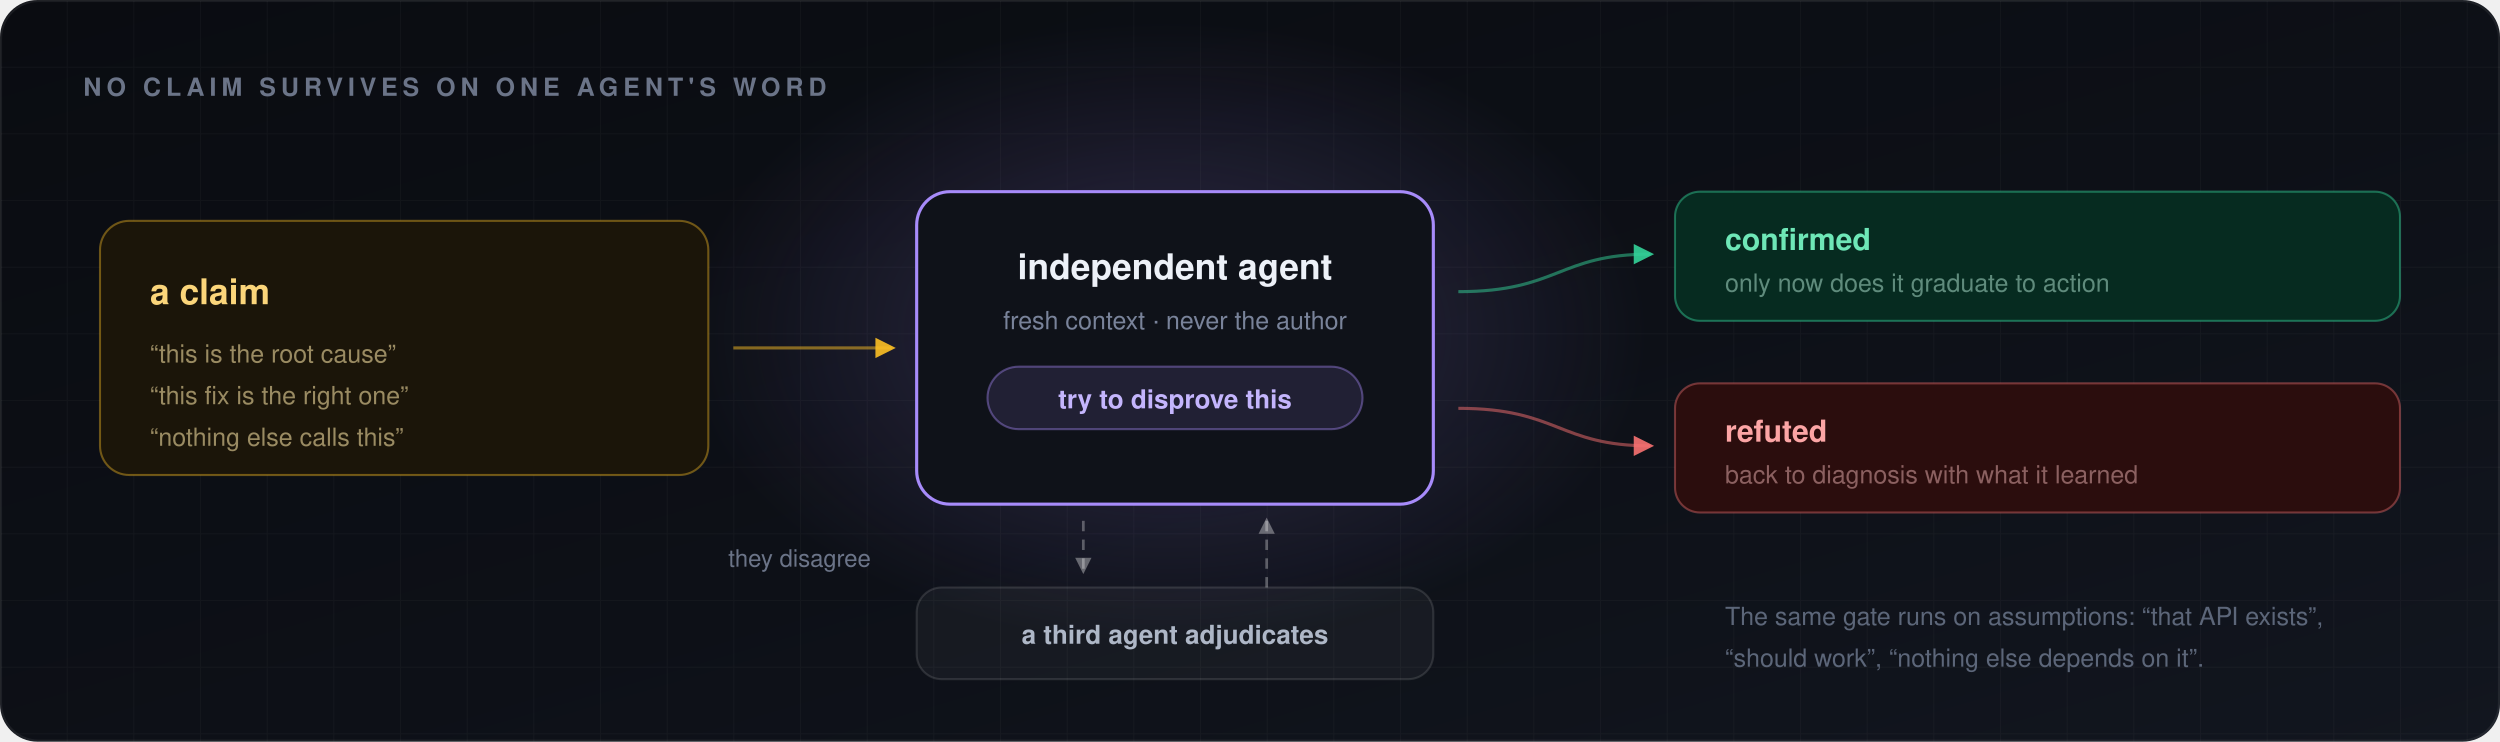
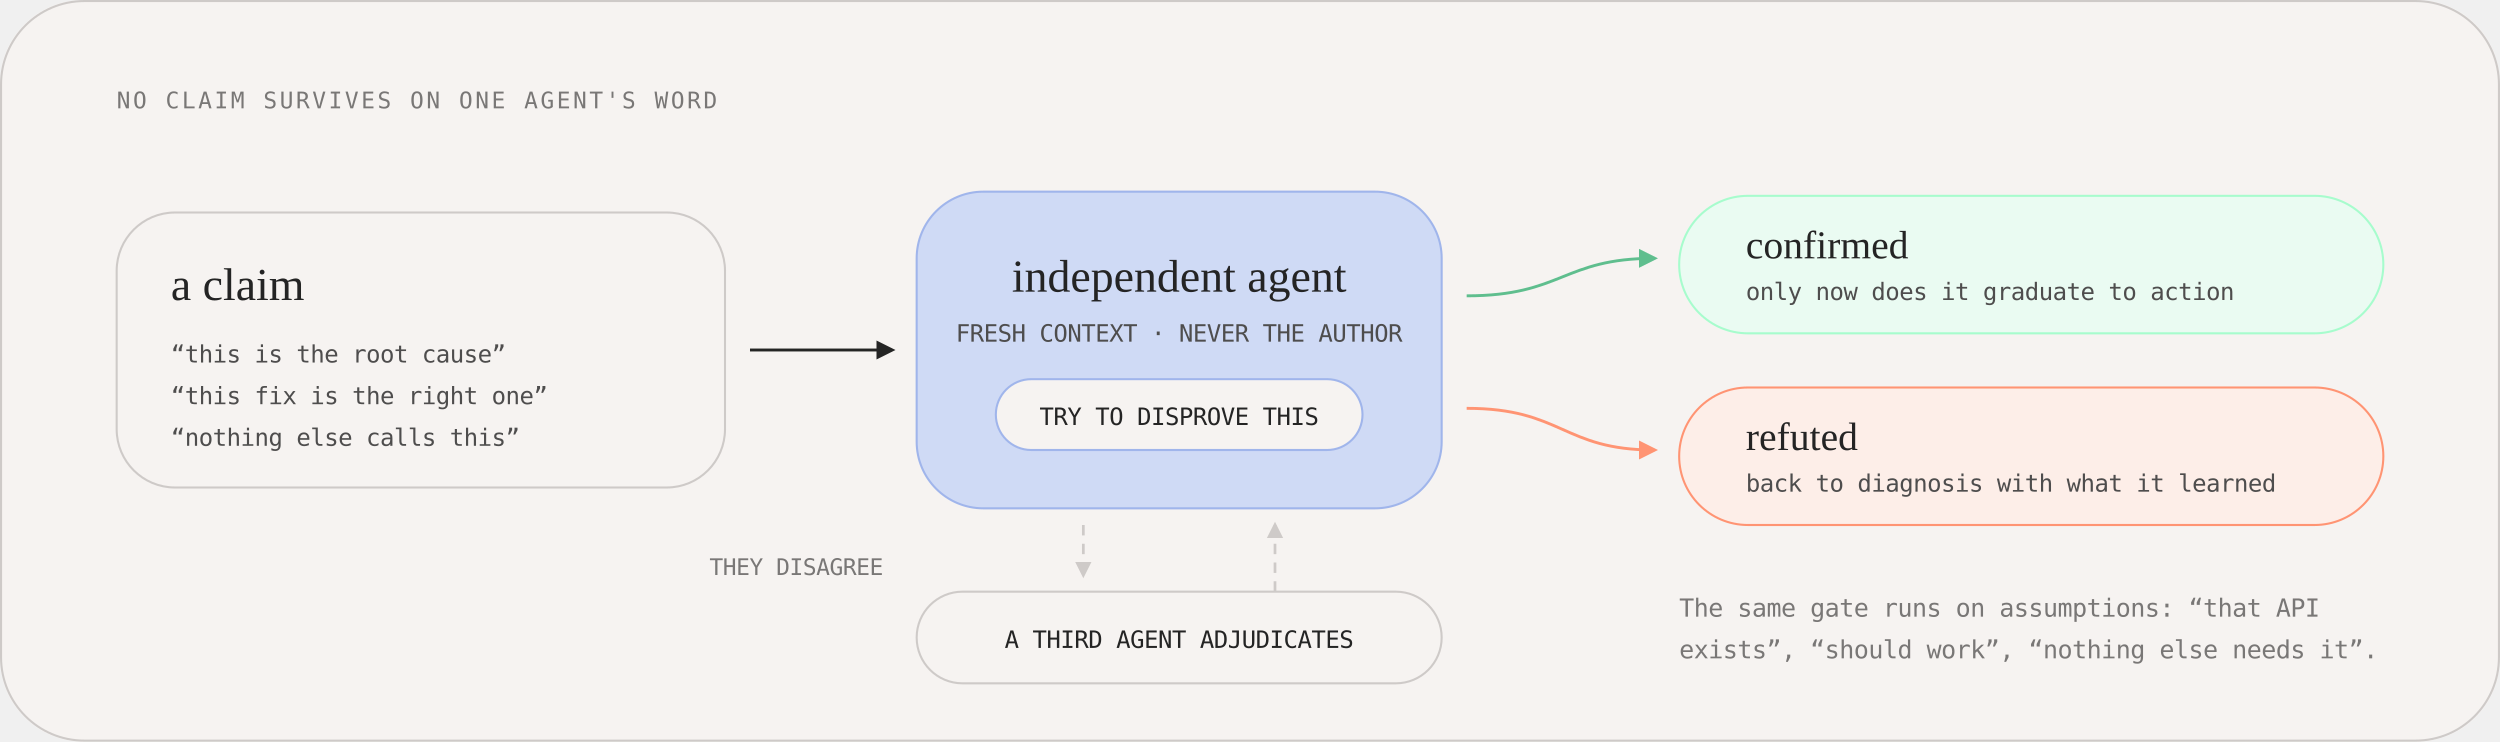
<svg xmlns="http://www.w3.org/2000/svg" width="1200" height="356" viewBox="0 0 1200 356" role="img" aria-label="Every claim is handed to an independent agent with fresh context to disprove: confirmed claims graduate to action, refuted ones go back to diagnosis, disagreements are adjudicated by a third agent">
  <defs>
-     <linearGradient id="bg" x1="0" y1="0" x2="1" y2="1">
-       <stop offset="0%" stop-color="#0A0C11" />
-       <stop offset="55%" stop-color="#0D1017" />
-       <stop offset="100%" stop-color="#12161F" />
-     </linearGradient>
-     <pattern id="grid" width="32" height="32" patternUnits="userSpaceOnUse">
-       <path d="M32 0H0V32" fill="none" stroke="#FFFFFF" stroke-opacity="0.028" stroke-width="1" />
-     </pattern>
-     <radialGradient id="halo" cx="50%" cy="50%" r="50%">
-       <stop offset="0%" stop-color="#A78BFA" stop-opacity="0.22" />
-       <stop offset="100%" stop-color="#A78BFA" stop-opacity="0" />
-     </radialGradient>
    <marker id="ma" viewBox="0 0 10 10" refX="8" refY="5" markerWidth="6.5" markerHeight="6.5" orient="auto">
-       <path d="M0 0 L10 5 L0 10 z" fill="#FBBF24" fill-opacity="0.9" />
+       <path d="M0 0 L10 5 L0 10 z" fill="#242424" />
    </marker>
    <marker id="mg" viewBox="0 0 10 10" refX="8" refY="5" markerWidth="6.5" markerHeight="6.5" orient="auto">
-       <path d="M0 0 L10 5 L0 10 z" fill="#34D399" fill-opacity="0.9" />
+       <path d="M0 0 L10 5 L0 10 z" fill="#5FBE8E" />
    </marker>
    <marker id="mr" viewBox="0 0 10 10" refX="8" refY="5" markerWidth="6.5" markerHeight="6.5" orient="auto">
-       <path d="M0 0 L10 5 L0 10 z" fill="#F87171" fill-opacity="0.9" />
+       <path d="M0 0 L10 5 L0 10 z" fill="#FF9473" />
    </marker>
    <marker id="mw" viewBox="0 0 10 10" refX="8" refY="5" markerWidth="6" markerHeight="6" orient="auto">
-       <path d="M0 0 L10 5 L0 10 z" fill="#FFFFFF" fill-opacity="0.35" />
+       <path d="M0 0 L10 5 L0 10 z" fill="#CECAC8" />
    </marker>
  </defs>
-   <rect width="1200" height="356" rx="18" fill="url(#bg)" />
-   <rect width="1200" height="356" rx="18" fill="url(#grid)" />
-   <rect x="0.5" y="0.5" width="1199" height="355" rx="18" fill="none" stroke="#FFFFFF" stroke-opacity="0.07" />
-   <ellipse cx="560" cy="160" rx="230" ry="150" fill="url(#halo)" />
-   <g font-family="ui-sans-serif, -apple-system, BlinkMacSystemFont, 'Segoe UI', Helvetica, Arial, sans-serif">
-     <text x="40" y="46" fill="#6B7488" font-size="12" font-weight="700" letter-spacing="2.4">NO CLAIM SURVIVES ON ONE AGENT'S WORD</text>
-     <rect x="48" y="106" width="292" height="122" rx="14" fill="#1B1509" stroke="#FBBF24" stroke-opacity="0.4" />
-     <text x="72" y="146" fill="#FBD57A" font-size="17" font-weight="600">a claim</text>
-     <text x="72" y="174" fill="#9A8B62" font-size="12">“this is the root cause”</text>
-     <text x="72" y="194" fill="#9A8B62" font-size="12">“this fix is the right one”</text>
-     <text x="72" y="214" fill="#9A8B62" font-size="12">“nothing else calls this”</text>
-     <line x1="352" y1="167" x2="428" y2="167" stroke="#FBBF24" stroke-opacity="0.5" stroke-width="1.5" marker-end="url(#ma)" />
-     <rect x="440" y="92" width="248" height="150" rx="16" fill="#0F1219" stroke="#A78BFA" stroke-width="1.5" />
-     <text x="564" y="134" fill="#EDF1F8" font-size="17" font-weight="600" text-anchor="middle">independent agent</text>
-     <text x="564" y="158" fill="#79839A" font-size="12" text-anchor="middle">fresh context · never the author</text>
-     <rect x="474" y="176" width="180" height="30" rx="15" fill="#A78BFA" fill-opacity="0.12" stroke="#A78BFA" stroke-opacity="0.4" />
-     <text x="564" y="196" fill="#C4B5FD" font-size="12.5" font-weight="600" text-anchor="middle">try to disprove this</text>
-     <path d="M700 140 C 748 140, 748 122, 792 122" fill="none" stroke="#34D399" stroke-opacity="0.5" stroke-width="1.5" marker-end="url(#mg)" />
-     <rect x="804" y="92" width="348" height="62" rx="12" fill="#062B20" stroke="#34D399" stroke-opacity="0.45" />
-     <text x="828" y="120" fill="#6EE7B7" font-size="14.5" font-weight="600">confirmed</text>
-     <text x="828" y="140" fill="#5F8B7C" font-size="12">only now does it graduate to action</text>
-     <path d="M700 196 C 748 196, 748 214, 792 214" fill="none" stroke="#F87171" stroke-opacity="0.5" stroke-width="1.5" marker-end="url(#mr)" />
-     <rect x="804" y="184" width="348" height="62" rx="12" fill="#2B0D0D" stroke="#F87171" stroke-opacity="0.4" />
-     <text x="828" y="212" fill="#FCA5A5" font-size="14.5" font-weight="600">refuted</text>
-     <text x="828" y="232" fill="#8B6060" font-size="12">back to diagnosis with what it learned</text>
-     <path d="M520 250 L 520 274" fill="none" stroke="#FFFFFF" stroke-opacity="0.3" stroke-width="1.3" stroke-dasharray="5 4" marker-end="url(#mw)" />
-     <rect x="440" y="282" width="248" height="44" rx="12" fill="#FFFFFF" fill-opacity="0.04" stroke="#FFFFFF" stroke-opacity="0.12" />
-     <text x="564" y="309" fill="#AEB7C7" font-size="12.5" font-weight="600" text-anchor="middle">a third agent adjudicates</text>
-     <path d="M608 282 L 608 250" fill="none" stroke="#FFFFFF" stroke-opacity="0.3" stroke-width="1.3" stroke-dasharray="5 4" marker-end="url(#mw)" />
-     <text x="418" y="272" fill="#6B7488" font-size="11.5" text-anchor="end">they disagree</text>
-     <text x="828" y="300" fill="#5C6679" font-size="12">The same gate runs on assumptions: “that API exists”,</text>
-     <text x="828" y="320" fill="#5C6679" font-size="12">“should work”, “nothing else depends on it”.</text>
+   <rect width="1200" height="356" rx="40" fill="#F6F3F1" />
+   <rect x="0.5" y="0.5" width="1199" height="355" rx="40" fill="none" stroke="#CECAC8" />
+   <g font-family="ui-monospace, SFMono-Regular, Menlo, Consolas, monospace">
+     <text x="56" y="52" fill="#797776" font-size="11" letter-spacing="1.2">NO CLAIM SURVIVES ON ONE AGENT'S WORD</text>
+     <rect x="56" y="102" width="292" height="132" rx="28" fill="#F6F3F1" stroke="#CECAC8" />
+     <text x="82" y="144" fill="#242424" font-size="22" font-family="Georgia, 'Times New Roman', Times, serif">a claim</text>
+     <text x="82" y="174" fill="#4E4D4D" font-size="11.5" letter-spacing="-0.23">“this is the root cause”</text>
+     <text x="82" y="194" fill="#4E4D4D" font-size="11.5" letter-spacing="-0.23">“this fix is the right one”</text>
+     <text x="82" y="214" fill="#4E4D4D" font-size="11.5" letter-spacing="-0.23">“nothing else calls this”</text>
+     <line x1="360" y1="168" x2="428" y2="168" stroke="#242424" stroke-width="1.4" marker-end="url(#ma)" />
+     <rect x="440" y="92" width="252" height="152" rx="32" fill="#CFDAF5" stroke="#A0B5EB" />
+     <text x="566" y="140" fill="#242424" font-size="22" font-family="Georgia, 'Times New Roman', Times, serif" text-anchor="middle">independent agent</text>
+     <text x="566" y="164" fill="#4E4D4D" font-size="11.5" letter-spacing="-0.23" text-anchor="middle">FRESH CONTEXT · NEVER THE AUTHOR</text>
+     <rect x="478" y="182" width="176" height="34" rx="17" fill="#F6F3F1" stroke="#A0B5EB" />
+     <text x="566" y="204" fill="#242424" font-size="11.5" letter-spacing="-0.23" text-anchor="middle">TRY TO DISPROVE THIS</text>
+     <path d="M704 142 C 750 142, 750 124, 794 124" fill="none" stroke="#5FBE8E" stroke-width="1.4" marker-end="url(#mg)" />
+     <rect x="806" y="94" width="338" height="66" rx="33" fill="#EAFBF2" stroke="#A7FCCD" />
+     <text x="838" y="124" fill="#242424" font-size="19" font-family="Georgia, 'Times New Roman', Times, serif">confirmed</text>
+     <text x="838" y="144" fill="#4E4D4D" font-size="11.5" letter-spacing="-0.23">only now does it graduate to action</text>
+     <path d="M704 196 C 750 196, 750 216, 794 216" fill="none" stroke="#FF9473" stroke-width="1.4" marker-end="url(#mr)" />
+     <rect x="806" y="186" width="338" height="66" rx="33" fill="#FDEEE8" stroke="#FF9473" />
+     <text x="838" y="216" fill="#242424" font-size="19" font-family="Georgia, 'Times New Roman', Times, serif">refuted</text>
+     <text x="838" y="236" fill="#4E4D4D" font-size="11.5" letter-spacing="-0.23">back to diagnosis with what it learned</text>
+     <path d="M520 252 L 520 276" fill="none" stroke="#CECAC8" stroke-width="1.3" stroke-dasharray="5 4" marker-end="url(#mw)" />
+     <rect x="440" y="284" width="252" height="44" rx="22" fill="#F6F3F1" stroke="#CECAC8" />
+     <text x="566" y="311" fill="#242424" font-size="11.5" letter-spacing="-0.23" text-anchor="middle">A THIRD AGENT ADJUDICATES</text>
+     <path d="M612 284 L 612 252" fill="none" stroke="#CECAC8" stroke-width="1.3" stroke-dasharray="5 4" marker-end="url(#mw)" />
+     <text x="424" y="276" fill="#797776" font-size="11" letter-spacing="-0.22" text-anchor="end">THEY DISAGREE</text>
+     <text x="806" y="296" fill="#797776" font-size="12" letter-spacing="-0.24">The same gate runs on assumptions: “that API</text>
+     <text x="806" y="316" fill="#797776" font-size="12" letter-spacing="-0.24">exists”, “should work”, “nothing else needs it”.</text>
  </g>
</svg>
